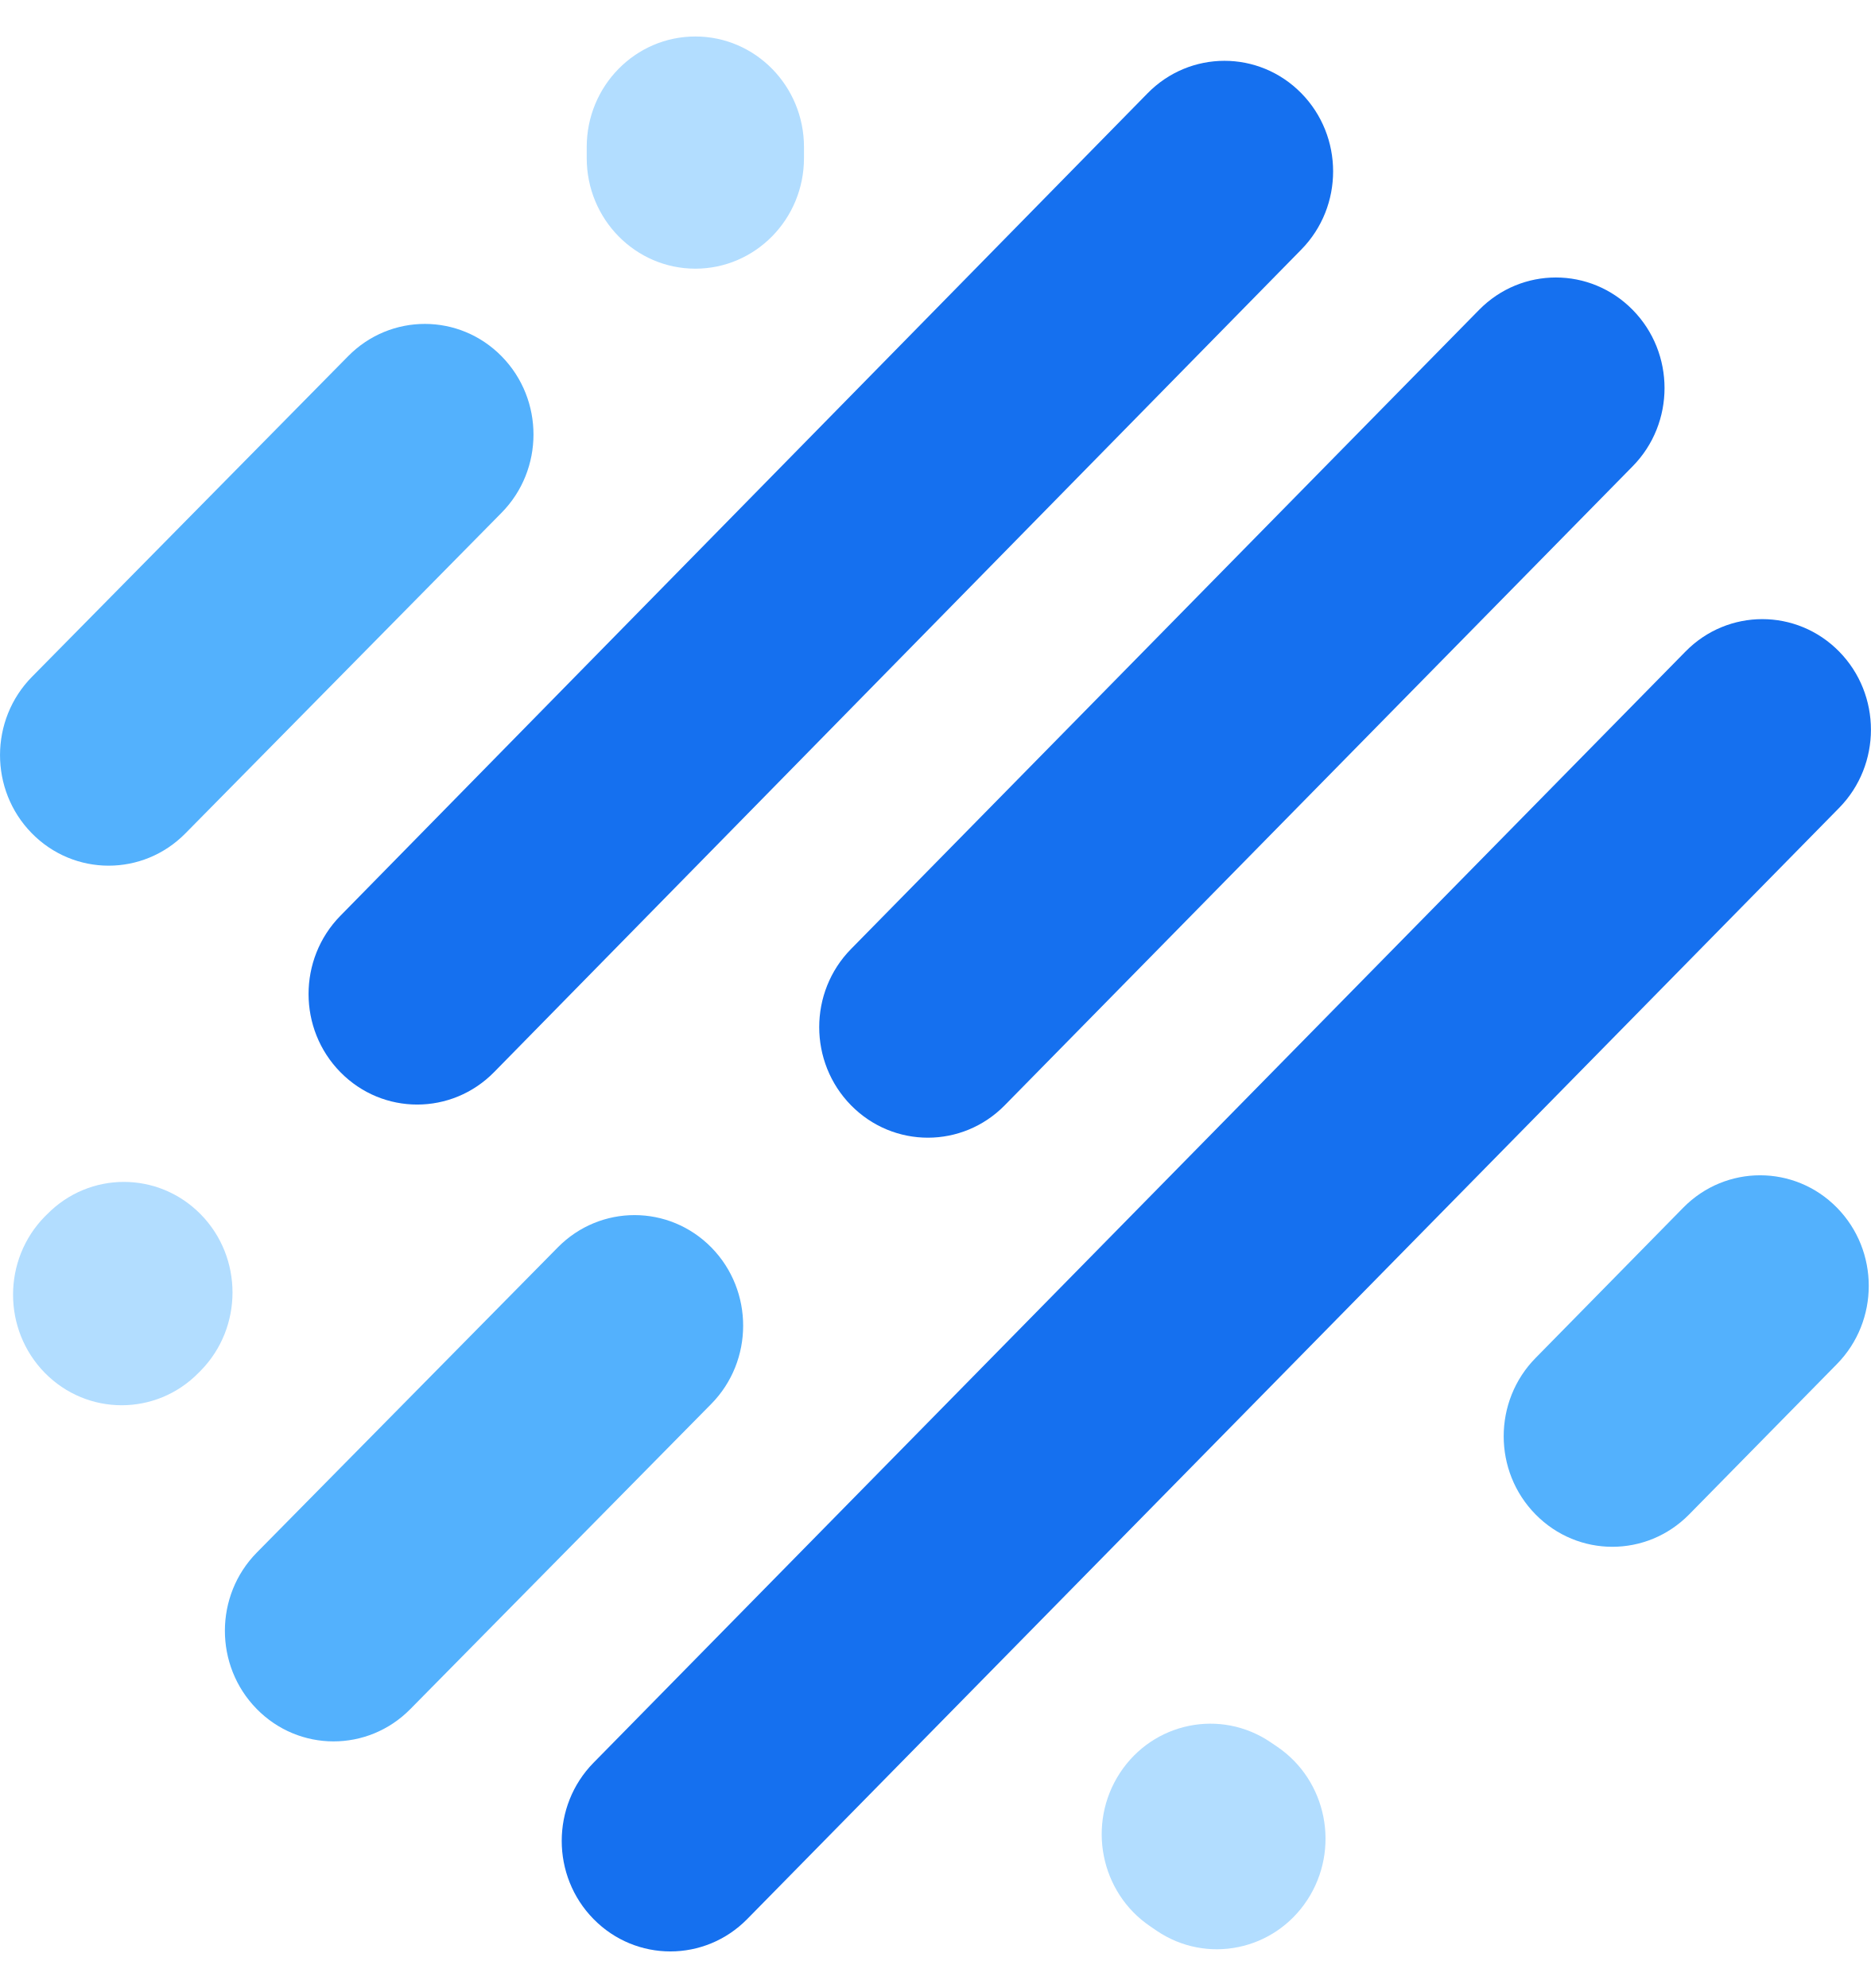
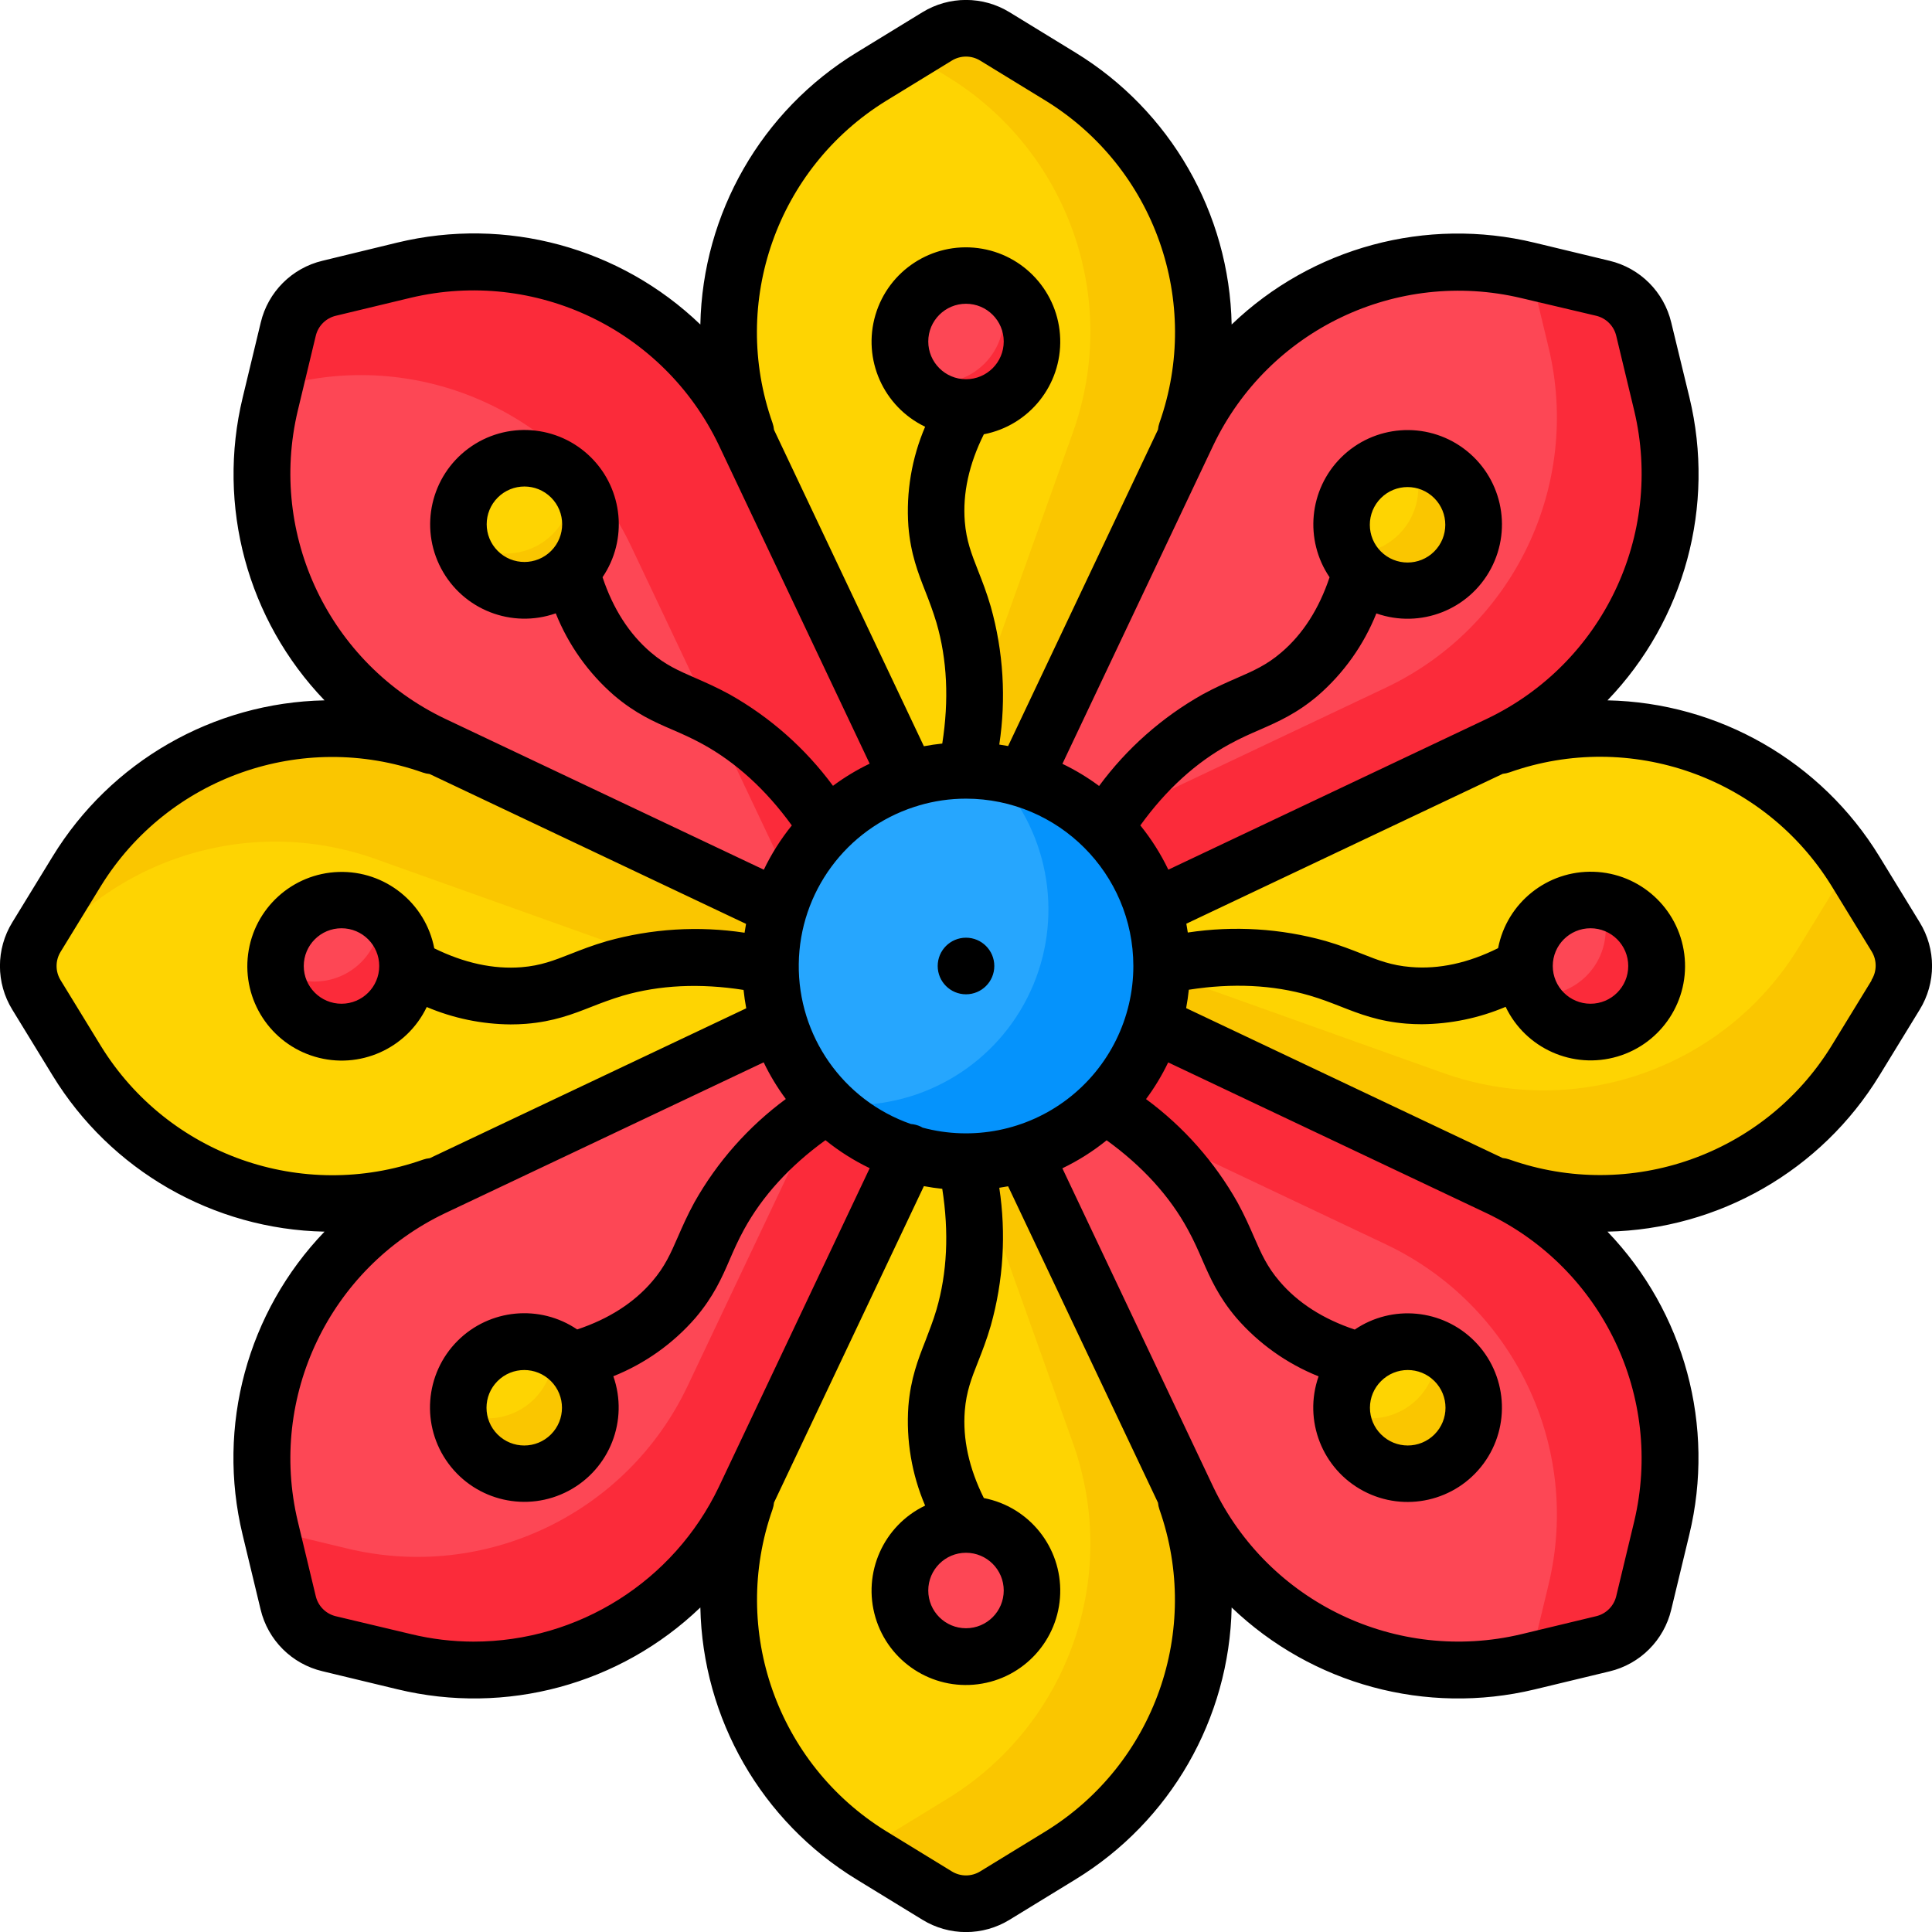
- <svg xmlns="http://www.w3.org/2000/svg" width="32" height="34" viewBox="0 0 32 34" fill="none">
-   <path fill-rule="evenodd" clip-rule="evenodd" d="M3.433 20.768C4.158 21.506 4.158 22.703 3.433 23.442L3.395 23.48C2.67 24.218 1.493 24.218 0.767 23.48C0.042 22.741 0.042 21.544 0.767 20.805L0.805 20.768C1.53 20.029 2.707 20.029 3.433 20.768Z" fill="#B2DDFF" />
-   <path fill-rule="evenodd" clip-rule="evenodd" d="M12.169 21.337C12.893 22.077 12.891 23.275 12.164 24.012L7.017 29.231C6.29 29.968 5.113 29.966 4.389 29.226C3.664 28.486 3.666 27.289 4.393 26.552L9.541 21.333C10.268 20.596 11.444 20.598 12.169 21.337Z" fill="#53B1FD" />
-   <path fill-rule="evenodd" clip-rule="evenodd" d="M19.155 30.322C19.724 29.453 20.878 29.218 21.732 29.797L21.844 29.873C22.698 30.452 22.928 31.626 22.359 32.495C21.79 33.364 20.636 33.599 19.782 33.02L19.671 32.944C18.817 32.365 18.586 31.191 19.155 30.322Z" fill="#B2DDFF" />
-   <path fill-rule="evenodd" clip-rule="evenodd" d="M31.418 20.654C32.144 21.393 32.144 22.59 31.418 23.329L28.891 25.9C28.165 26.639 26.989 26.639 26.263 25.9C25.537 25.162 25.537 23.965 26.263 23.226L28.79 20.654C29.516 19.916 30.693 19.916 31.418 20.654Z" fill="#53B1FD" />
-   <path fill-rule="evenodd" clip-rule="evenodd" d="M31.456 11.143C32.181 11.881 32.181 13.079 31.456 13.817L12.78 32.821C12.054 33.559 10.877 33.559 10.152 32.821C9.426 32.083 9.426 30.885 10.152 30.147L28.828 11.143C29.553 10.404 30.73 10.404 31.456 11.143Z" fill="#1570EF" />
-   <path fill-rule="evenodd" clip-rule="evenodd" d="M27.925 5.3C28.651 6.038 28.651 7.236 27.925 7.974L17.184 18.904C16.458 19.642 15.282 19.642 14.556 18.904C13.83 18.165 13.83 16.968 14.556 16.23L25.297 5.3C26.023 4.561 27.199 4.561 27.925 5.3Z" fill="#1570EF" />
-   <path fill-rule="evenodd" clip-rule="evenodd" d="M22.256 1.593C22.982 2.331 22.983 3.528 22.258 4.267L8.451 18.336C7.725 19.075 6.549 19.076 5.823 18.338C5.096 17.6 5.096 16.402 5.821 15.663L19.628 1.595C20.353 0.856 21.53 0.855 22.256 1.593Z" fill="#1570EF" />
-   <path fill-rule="evenodd" clip-rule="evenodd" d="M8.582 6.096C9.307 6.836 9.305 8.033 8.578 8.77L3.17 14.254C2.443 14.991 1.266 14.989 0.542 14.249C-0.182 13.51 -0.18 12.312 0.547 11.575L5.954 6.092C6.681 5.354 7.858 5.356 8.582 6.096Z" fill="#53B1FD" />
-   <path fill-rule="evenodd" clip-rule="evenodd" d="M11.893 0.624C12.919 0.624 13.751 1.471 13.751 2.515V2.704C13.751 3.748 12.919 4.595 11.893 4.595C10.867 4.595 10.035 3.748 10.035 2.704V2.515C10.035 1.471 10.867 0.624 11.893 0.624Z" fill="#B2DDFF" />
+ <svg xmlns="http://www.w3.org/2000/svg" viewBox="0 0 512 512" id="flower">
+   <path fill="#fed402" d="M262.53 259.63h-13.06l-51.81-145.06a79.26 79.26 0 0 1 33.26-94.25l17.41-10.66a14.7 14.7 0 0 1 15.34 0l17.41 10.66a79.26 79.26 0 0 1 33.26 94.25Z" />
+   <path fill="#fac600" d="M281.08 20.32 263.67 9.66a14.7 14.7 0 0 0-15.34 0L241 14.15l10.08 6.17a79.26 79.26 0 0 1 33.26 94.25L241 235.91l8.47 23.72h13.06l51.81-145.06a79.26 79.26 0 0 0-33.26-94.25Z" />
+   <path fill="#fed402" d="M262.53 252.37h-13.06l-51.81 145.06a79.26 79.26 0 0 0 33.26 94.25l17.41 10.66a14.7 14.7 0 0 0 15.34 0l17.41-10.66a79.26 79.26 0 0 0 33.26-94.25Z" />
+   <path fill="#fac600" d="m314.34 397.43-51.81-145.06h-13.06l-5.79 16.22 40.66 113.84a79.26 79.26 0 0 1-33.26 94.25l-17.41 10.66a14.67 14.67 0 0 1-6.22 2.08c1.14.78 2.28 1.53 3.47 2.26l17.41 10.66a14.7 14.7 0 0 0 15.34 0l17.41-10.66a79.26 79.26 0 0 0 33.26-94.25Z" />
+   <path fill="#fed402" d="M259.63 249.47v13.06l-145.06 51.81a79.26 79.26 0 0 1-94.25-33.26L9.66 263.67a14.7 14.7 0 0 1 0-15.34l10.66-17.41a79.26 79.26 0 0 1 94.25-33.26Z" />
+   <path fill="#fac600" d="M114.57 197.66a79.26 79.26 0 0 0-94.25 33.26L9.66 248.33a14.7 14.7 0 0 0-2.08 9.12 79.25 79.25 0 0 1 92-29.79l128.84 46 31.22-11.15v-13.04Z" />
+   <path fill="#fed402" d="M252.37 249.47v13.06l145.06 51.81a79.26 79.26 0 0 0 94.25-33.26l10.66-17.41a14.7 14.7 0 0 0 0-15.34l-10.66-17.41a79.26 79.26 0 0 0-94.25-33.26Z" />
+   <path fill="#fac600" d="m502.34 248.33-10.66-17.41c-.73-1.19-1.48-2.33-2.26-3.47a14.67 14.67 0 0 1-2.08 6.22l-10.66 17.41a79.26 79.26 0 0 1-94.25 33.26l-113.84-40.66-16.22 5.79v13.06l145.06 51.81a79.26 79.26 0 0 0 94.25-33.26l10.66-17.41a14.7 14.7 0 0 0 0-15.34Z" />
+   <path fill="#fd4755" d="m258.05 263.18-9.23-9.18 65.94-139.21a79.25 79.25 0 0 1 90.15-43.13l19.85 4.78a14.68 14.68 0 0 1 10.85 10.85l4.78 19.85a79.25 79.25 0 0 1-43.13 90.15Z" />
+   <path fill="#fb2b3a" d="m440.39 107.09-4.78-19.85a14.68 14.68 0 0 0-10.85-10.85l-19.28-4.64c0 .16.09.32.13.49l4.78 19.85a79.25 79.25 0 0 1-43.13 90.15l-108.92 51.59-9.52 20.17 9.23 9.23 139.21-65.94a79.25 79.25 0 0 0 43.13-90.2Z" />
+   <path fill="#fd4755" d="m263.18 258.05-9.18-9.23-139.26 65.94a79.25 79.25 0 0 0-43.13 90.15l4.78 19.85a14.68 14.68 0 0 0 10.85 10.85l19.85 4.78a79.25 79.25 0 0 0 90.15-43.13Z" />
+   <path fill="#fb2b3a" d="m254 248.82-20.12 9.52-51.64 108.92a79.25 79.25 0 0 1-90.15 43.13l-19.85-4.78-.49-.13 4.64 19.28a14.68 14.68 0 0 0 10.85 10.85l19.85 4.78a79.25 79.25 0 0 0 90.15-43.13l65.94-139.21Z" />
+   <path fill="#fd4755" d="m263.18 254-9.18 9.18-139.26-65.94a79.25 79.25 0 0 1-43.13-90.15l4.78-19.85a14.68 14.68 0 0 1 10.85-10.85l19.85-4.78a79.25 79.25 0 0 1 90.15 43.13Z" />
+   <path fill="#fb2b3a" d="M197.24 114.74a79.25 79.25 0 0 0-90.15-43.13l-19.85 4.78a14.68 14.68 0 0 0-10.85 10.85l-3.71 15.44 4.41-1.07a79.25 79.25 0 0 1 90.15 43.13l47.26 99.76 39.5 18.68 9.23-9.23Z" />
+   <path fill="#fd4755" d="m258.05 248.82-9.23 9.23 65.94 139.21a79.25 79.25 0 0 0 90.15 43.13l19.85-4.78a14.68 14.68 0 0 0 10.85-10.85l4.78-19.85a79.25 79.25 0 0 0-43.13-90.15Z" />
+   <path fill="#fb2b3a" d="m397.26 314.76-139.21-65.94-9.23 9.23 9.52 20.12 108.92 51.59a79.25 79.25 0 0 1 43.13 90.15l-4.78 19.85c0 .17-.09.33-.13.49l19.28-4.64a14.68 14.68 0 0 0 10.85-10.85l4.78-19.85a79.25 79.25 0 0 0-43.13-90.15Z" />
+   <path fill="#fed402" d="M385.4 380.53a17.5 17.5 0 1 1 0-24.75 17.51 17.51 0 0 1 0 24.75Z" />
+   <circle cx="256" cy="256" r="51.85" fill="#26a6fe" />
+   <path fill="#0593fc" d="M262.94 204.62A51.85 51.85 0 0 1 226 292.85a52.87 52.87 0 0 1-6.94-.47 51.85 51.85 0 1 0 43.88-87.76Z" />
+   <circle cx="258.28" cy="93.76" r="17.5" fill="#fd4755" />
+   <circle cx="256" cy="418.02" r="17.5" fill="#fd4755" />
+   <circle cx="93.11" cy="252.37" r="17.5" fill="#fd4755" />
+   <circle cx="417.81" cy="256" r="17.5" fill="#fd4755" />
+   <path fill="#fb2b3a" d="M424.27 239.75a17.48 17.48 0 0 1-16.25 24 17.56 17.56 0 0 1-6.46-1.24 17.5 17.5 0 1 0 22.71-22.73Z" />
+   <path fill="#fac600" d="M379.49 351.9a17.48 17.48 0 0 1-22.71 22.73 17.5 17.5 0 1 0 22.71-22.73Z" />
+   <circle cx="143.85" cy="138.97" r="17.5" fill="#fed402" />
+   <circle cx="138.97" cy="368.15" r="17.5" fill="#fed402" />
+   <path fill="#fac600" d="M145.44 351.9a17.48 17.48 0 0 1-22.71 22.73 17.49 17.49 0 1 0 22.71-22.73Z" />
+   <path fill="#fb2b3a" d="M99.57 236.12a17.48 17.48 0 0 1-16.25 24 17.56 17.56 0 0 1-6.46-1.24 17.5 17.5 0 1 0 22.71-22.73Z" />
+   <path fill="#fac600" d="M150.31 122.72a17.48 17.48 0 0 1-22.71 22.73 17.5 17.5 0 1 0 22.71-22.73Z" />
+   <path fill="#fb2b3a" d="M264.75 77.5A17.48 17.48 0 0 1 242 100.23a17.49 17.49 0 1 0 22.75-22.73Z" />
+   <circle cx="368.15" cy="138.97" r="17.5" fill="#fed402" />
+   <path fill="#fac600" d="M374.61 122.72a17.47 17.47 0 0 1-22.7 22.73 17.49 17.49 0 1 0 22.7-22.73Z" />
+   <path d="M508.73 244.41 498.07 227A86.55 86.55 0 0 0 426 185.6a86.53 86.53 0 0 0 21.72-80.27l-4.82-19.85a22.07 22.07 0 0 0-16.38-16.38l-19.85-4.78A86.53 86.53 0 0 0 326.4 86 86.55 86.55 0 0 0 285 13.93L267.59 3.27a22.09 22.09 0 0 0-23.18 0L227 13.93A86.55 86.55 0 0 0 185.6 86a86.53 86.53 0 0 0-80.27-21.72L85.48 69.1A22.07 22.07 0 0 0 69.1 85.48l-4.78 19.85A86.53 86.53 0 0 0 86 185.6 86.55 86.55 0 0 0 13.93 227L3.27 244.41a22.09 22.09 0 0 0 0 23.18L13.93 285A86.55 86.55 0 0 0 86 326.4a86.53 86.53 0 0 0-21.72 80.27l4.78 19.85a22.07 22.07 0 0 0 16.42 16.38l19.85 4.78A86.53 86.53 0 0 0 185.6 426a86.55 86.55 0 0 0 41.4 72.07l17.41 10.66a22.06 22.06 0 0 0 23.18 0L285 498.07A86.55 86.55 0 0 0 326.4 426a86.81 86.81 0 0 0 80.27 21.72l19.85-4.78a22.07 22.07 0 0 0 16.38-16.38l4.78-19.85A86.53 86.53 0 0 0 426 326.4a86.55 86.55 0 0 0 72.07-41.4l10.66-17.41a22.09 22.09 0 0 0 0-23.18ZM321.54 118a72 72 0 0 1 81.62-39L423 83.68a7.18 7.18 0 0 1 5.32 5.32l4.77 19.85a72 72 0 0 1-39 81.62l-84.47 40a59.93 59.93 0 0 0-7.42-11.73c6.8-9.45 14.8-16.74 23.69-21.56 2.84-1.56 5.43-2.69 7.94-3.78 4.83-2.11 9.83-4.3 15.44-9.07a56.71 56.71 0 0 0 15.48-21.77 25 25 0 1 0-9.4-41.26 25 25 0 0 0-3 31.68c-2.8 8.38-7.09 15.08-12.79 19.93-3.9 3.34-7.35 4.84-11.7 6.74-2.68 1.17-5.71 2.49-9.15 4.37a87.14 87.14 0 0 0-27.44 24.27 59.37 59.37 0 0 0-9.72-5.87Zm44.41 14a10 10 0 1 1 0 14.15 10 10 0 0 1 0-14.15Zm-65.6 124a44.36 44.36 0 0 1-55.84 42.84 5.05 5.05 0 0 0-.51-.28 7.55 7.55 0 0 0-2.62-.69 44.35 44.35 0 0 1 1-84.06 7.22 7.22 0 0 0 1.09-.34 44.08 44.08 0 0 1 12.53-1.82A44.4 44.4 0 0 1 300.35 256ZM234.83 26.72l17.41-10.66a7.17 7.17 0 0 1 7.52 0l17.41 10.66a72.06 72.06 0 0 1 30.1 85.33 7.63 7.63 0 0 0-.39 1.8l-39.72 83.86c-.78-.15-1.56-.27-2.34-.39a86.88 86.88 0 0 0-2.25-36.54c-1.09-3.76-2.3-6.84-3.37-9.56-1.74-4.43-3.11-7.92-3.52-13-.59-7.46 1.11-15.22 5.05-23.13a25 25 0 1 0-15.56-2 56.77 56.77 0 0 0-4.44 26.34c.59 7.34 2.58 12.42 4.51 17.33 1 2.54 2 5.17 2.94 8.29 2.83 9.72 3.34 20.46 1.53 32-1.64.17-3.27.41-4.87.71l-39.72-83.86a7.63 7.63 0 0 0-.39-1.8 72.06 72.06 0 0 1 30.1-85.38ZM246 90.5a10 10 0 1 1 10 10 10 10 0 0 1-10-10ZM78.91 108.84 83.68 89A7.18 7.18 0 0 1 89 83.68l19.85-4.77a72.05 72.05 0 0 1 81.62 39l40 84.47a59.37 59.37 0 0 0-9.72 5.87A87.14 87.14 0 0 0 193.32 184c-3.44-1.88-6.47-3.2-9.15-4.37-4.35-1.9-7.8-3.4-11.7-6.74-5.7-4.85-10-11.55-12.79-19.92a25 25 0 0 0-3-31.69 25 25 0 1 0-9.4 41.26 56.71 56.71 0 0 0 15.48 21.77c5.61 4.77 10.61 7 15.44 9.07 2.51 1.09 5.1 2.22 7.94 3.78 8.86 4.84 16.86 12.13 23.7 21.59a59.93 59.93 0 0 0-7.42 11.73l-84.47-40a72 72 0 0 1-39.04-81.64ZM146.05 146a10 10 0 1 1 0-14.14 10 10 0 0 1 0 14.14ZM26.72 277.17l-10.66-17.41a7.17 7.17 0 0 1 0-7.52l10.66-17.41a72.05 72.05 0 0 1 85.33-30.1 7.63 7.63 0 0 0 1.8.39l83.86 39.72c-.15.78-.27 1.56-.39 2.34a86.88 86.88 0 0 0-36.54 2.25c-3.76 1.09-6.84 2.3-9.56 3.37-4.43 1.74-7.92 3.11-13 3.52-7.46.59-15.22-1.11-23.13-5a25 25 0 1 0-2 15.55 58 58 0 0 0 22.2 4.61c1.38 0 2.76-.05 4.14-.16 7.34-.59 12.42-2.58 17.33-4.51 2.54-1 5.17-2 8.29-2.94 9.72-2.83 20.46-3.34 32-1.53.17 1.64.41 3.27.71 4.87l-83.86 39.72a7.52 7.52 0 0 0-1.8.39 72.06 72.06 0 0 1-85.38-30.15ZM100.5 256a10 10 0 1 1-10-10 10 10 0 0 1 10 10Zm90 138.05a72.1 72.1 0 0 1-65 41 71 71 0 0 1-16.61-2L89 428.32a7.18 7.18 0 0 1-5.32-5.32l-4.77-19.85a72 72 0 0 1 39-81.62l84.47-40a59.37 59.37 0 0 0 5.87 9.72A87.14 87.14 0 0 0 184 318.68c-1.88 3.44-3.2 6.47-4.37 9.15-1.9 4.35-3.4 7.8-6.74 11.7-4.85 5.7-11.55 10-19.93 12.79a25 25 0 0 0-31.68 3 25 25 0 1 0 41.26 9.4 56.71 56.71 0 0 0 21.77-15.48c4.77-5.61 7-10.61 9.07-15.44 1.09-2.51 2.22-5.1 3.78-7.94 4.84-8.86 12.13-16.86 21.59-23.7a59.93 59.93 0 0 0 11.73 7.42ZM146 366a10 10 0 1 1-14.14 0 10 10 0 0 1 14.14 0Zm131.17 119.28-17.41 10.66a7.17 7.17 0 0 1-7.52 0l-17.41-10.66a72.06 72.06 0 0 1-30.1-85.28 7.63 7.63 0 0 0 .39-1.8l39.72-83.86c1.6.3 3.23.54 4.87.71 1.81 11.55 1.3 22.29-1.53 32-.91 3.12-2 5.75-2.94 8.29-1.93 4.91-3.92 10-4.51 17.33a56.77 56.77 0 0 0 4.44 26.33 25 25 0 1 0 15.56-2c-3.94-7.91-5.64-15.67-5.05-23.13.41-5.12 1.78-8.61 3.52-13 1.07-2.72 2.28-5.8 3.37-9.56a86.88 86.88 0 0 0 2.25-36.54c.78-.12 1.56-.24 2.34-.39l39.72 83.86a7.63 7.63 0 0 0 .39 1.8 72.06 72.06 0 0 1-30.1 85.24ZM256 411.5a10 10 0 1 1-10 10 10 10 0 0 1 10-10Zm177.09-8.34L428.32 423a7.18 7.18 0 0 1-5.31 5.31l-19.85 4.77a72 72 0 0 1-81.62-39l-40-84.47a59.93 59.93 0 0 0 11.73-7.42c9.44 6.81 16.73 14.81 21.55 23.7 1.56 2.84 2.69 5.43 3.78 7.94 2.11 4.83 4.3 9.83 9.07 15.44a56.71 56.71 0 0 0 21.77 15.48 25 25 0 1 0 41.26-9.4 25 25 0 0 0-31.68-3c-8.38-2.8-15.08-7.09-19.93-12.79-3.34-3.9-4.84-7.35-6.74-11.7-1.17-2.68-2.49-5.71-4.37-9.15a87.14 87.14 0 0 0-24.27-27.44 59.37 59.37 0 0 0 5.87-9.72l84.47 40a72 72 0 0 1 39.04 81.61ZM366 366a10 10 0 1 1 0 14.14 9.94 9.94 0 0 1 0-14.14Zm130-106.2-10.66 17.41A72.05 72.05 0 0 1 400 307.27a7.63 7.63 0 0 0-1.8-.39l-83.86-39.72c.3-1.6.54-3.23.71-4.87 11.55-1.81 22.3-1.3 32 1.53 3.12.91 5.75 1.95 8.29 2.94 4.91 1.93 10 3.92 17.33 4.51 1.38.11 2.76.16 4.14.16a58.07 58.07 0 0 0 22.2-4.61 25 25 0 1 0-2-15.55c-7.9 3.94-15.67 5.64-23.13 5-5.12-.41-8.61-1.78-13-3.52-2.72-1.07-5.8-2.28-9.56-3.37a86.89 86.89 0 0 0-36.54-2.25c-.12-.78-.24-1.56-.39-2.34l83.86-39.72a7.63 7.63 0 0 0 1.8-.39 72.05 72.05 0 0 1 85.33 30.1l10.66 17.41a7.17 7.17 0 0 1-.1 7.57Zm-84.5-3.8a10 10 0 1 1 10 10 10 10 0 0 1-10-10ZM256 248.5a7.5 7.5 0 1 0 7.5 7.5 7.5 7.5 0 0 0-7.5-7.5Z" />
</svg>
